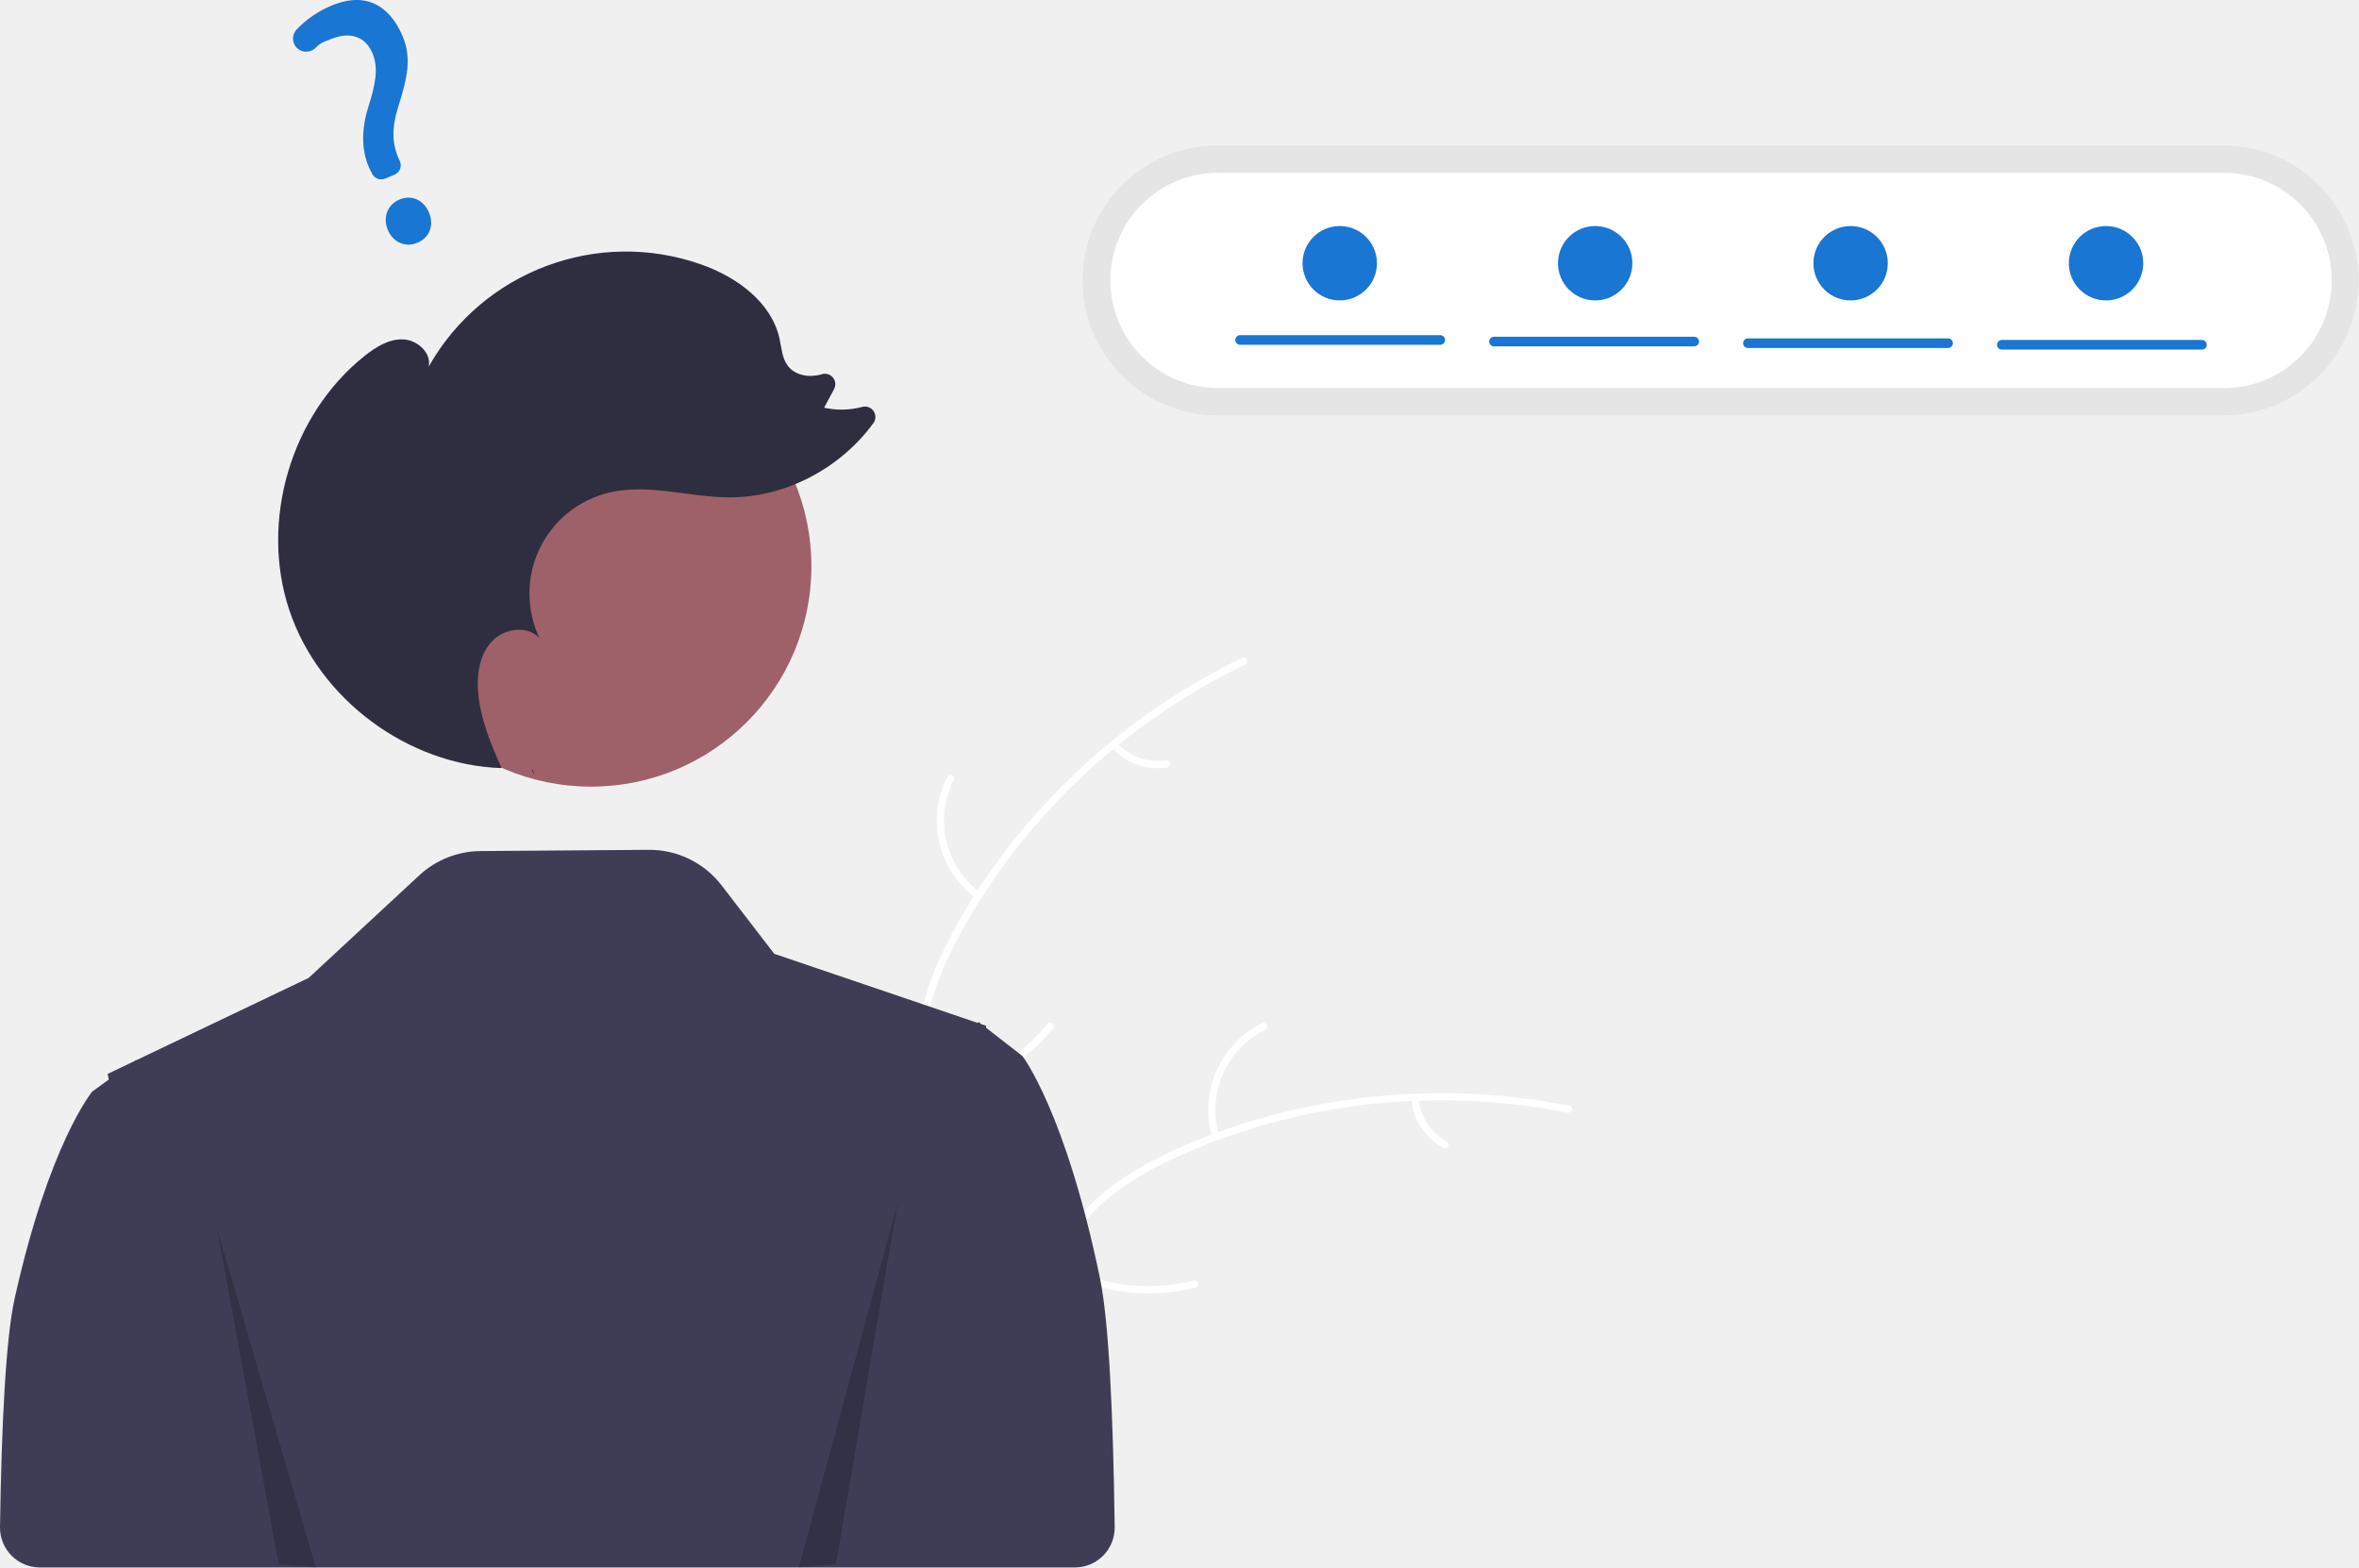
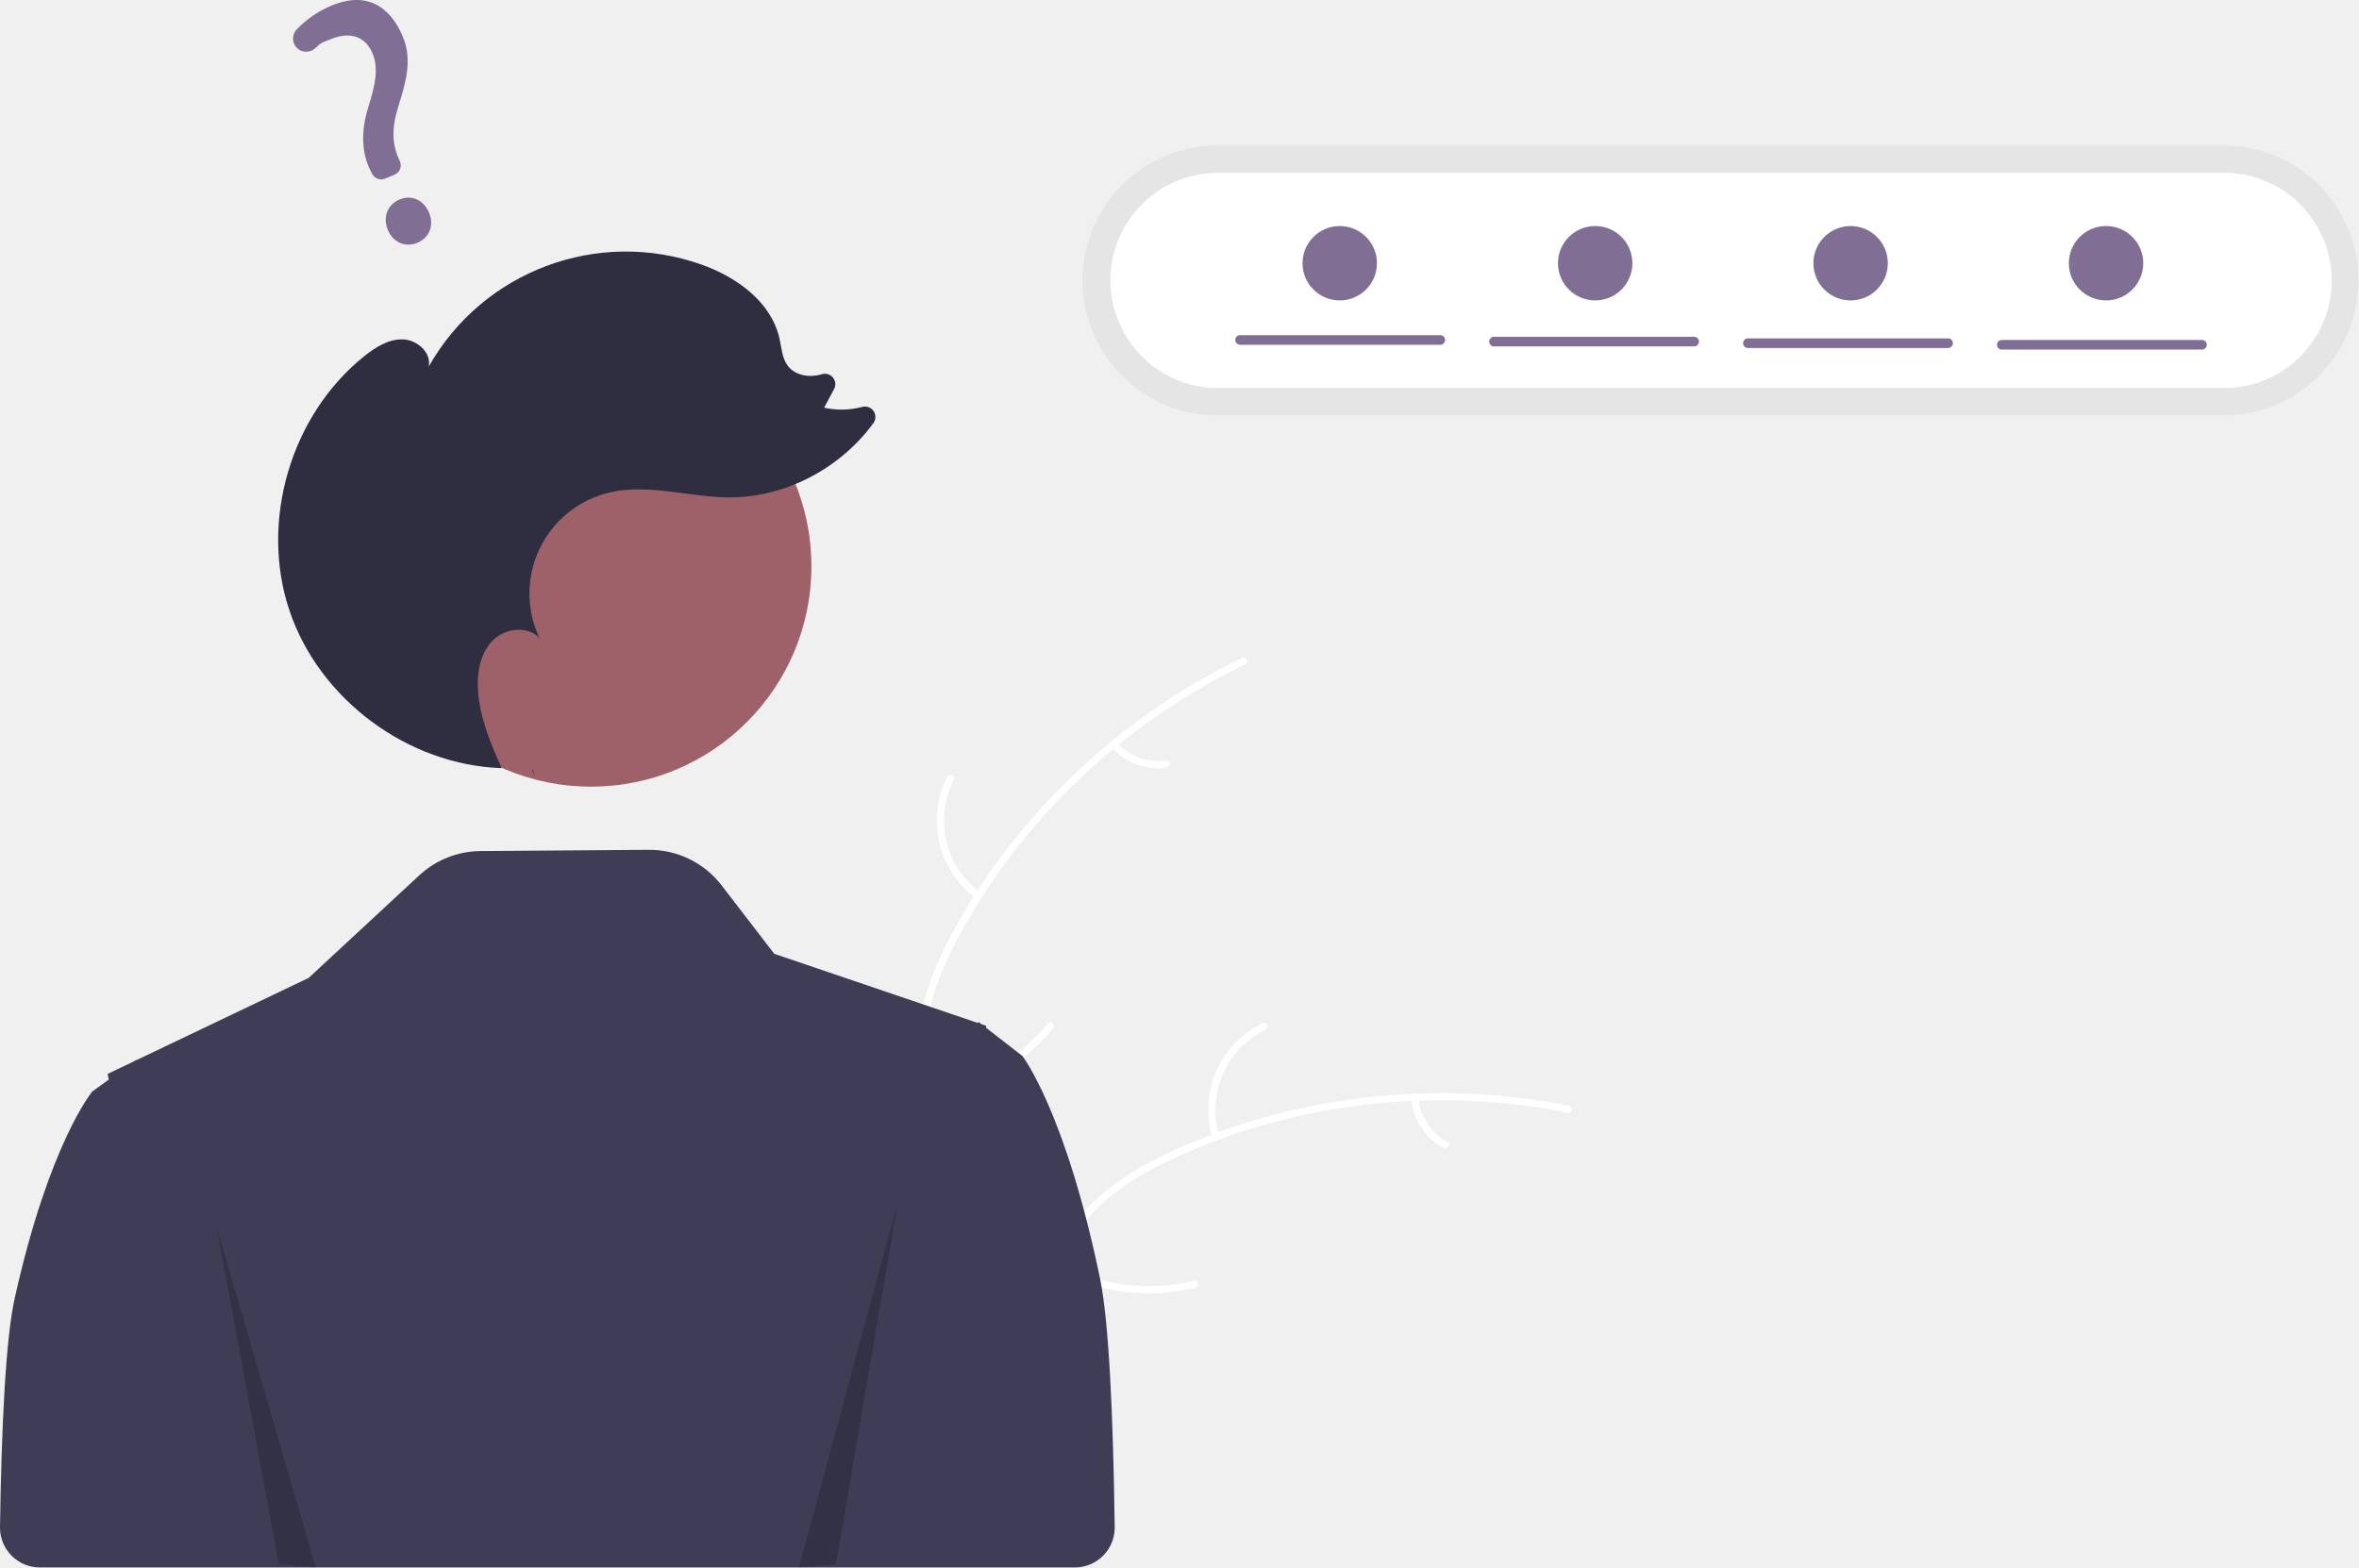
<svg xmlns="http://www.w3.org/2000/svg" data-name="Layer 1" width="951.235" height="632.162" viewBox="0 0 951.235 632.162">
  <path d="M465.591,496.884c32.599-57.345,94.782-101.377,160.608-97.135a303.919,303.919,0,0,0-79.931,192.744c-1.081,27.644.595,58.502-17.759,79.201-11.42,12.88-28.877,19.117-46.04,20.426-17.164,1.308-34.324-1.793-51.259-4.881l-4.108,1.261C425.537,622.556,432.992,554.23,465.591,496.884Z" transform="translate(-124.3823 -133.0693)" fill="#f0f0f0" />
  <path d="M626.297,401.13C577.62,424.563,536.113,463.7,510.633,511.429c-5.509,10.319-10.199,21.266-12.244,32.841-2.047,11.58-.617,22.603,3.338,33.602,3.616,10.055,8.479,19.921,9.588,30.68,1.169,11.34-3.004,21.944-10.515,30.359-9.19,10.296-21.531,16.677-33.817,22.497-13.641,6.462-27.912,12.958-37.573,25.019-1.171,1.461-3.37-.441-2.201-1.9,16.809-20.983,45.583-24.928,65.536-41.831,9.31-7.887,16.3-18.628,15.859-31.214-.386-11.005-5.392-21.184-9.141-31.333-3.937-10.657-5.9-21.372-4.488-32.734,1.444-11.622,5.716-22.776,10.937-33.191,11.774-23.488,27.887-45.051,46.345-63.691a264.375,264.375,0,0,1,73.099-52.155c1.681-.809,2.612,1.947.942,2.751Z" transform="translate(-124.3823 -133.0693)" fill="#fff" />
  <path d="M518.097,495.478a38.974,38.974,0,0,1-11.761-49.077c.851-1.666,3.48-.421,2.627,1.247a36.089,36.089,0,0,0,11.033,45.63c1.515,1.097-.393,3.291-1.9,2.201Z" transform="translate(-124.3823 -133.0693)" fill="#fff" />
  <path d="M499.222,573.016A75.118,75.118,0,0,0,546.783,545.906c1.176-1.457,3.375.444,2.201,1.9A78.134,78.134,0,0,1,499.435,575.915c-1.855.266-2.058-2.635-.213-2.899Z" transform="translate(-124.3823 -133.0693)" fill="#fff" />
  <path d="M574.907,432.685a22.061,22.061,0,0,0,19.718,7.03c1.851-.289,2.052,2.612.213,2.899a24.721,24.721,0,0,1-21.83-7.728,1.502,1.502,0,0,1-.151-2.05,1.461,1.461,0,0,1,2.05-.151Z" transform="translate(-124.3823 -133.0693)" fill="#fff" />
  <path d="M757.173,580.652c-1.151.213-2.302.427-3.463.662a290.53,290.53,0,0,0-45.425,12.557c-1.149.4-2.308.823-3.443,1.255a306.284,306.284,0,0,0-96.329,58.622,297.44,297.44,0,0,0-31.2,32.695c-13.196,16.123-26.221,34.654-43.465,45.166a51.028,51.028,0,0,1-5.552,3.01l-99.338-41.204c-.179-.207-.368-.392-.548-.599l-4.041-1.464c.451-.636.932-1.287,1.383-1.923.26-.37.542-.731.802-1.102.18-.244.362-.488.511-.718.06-.081.121-.162.171-.221.149-.23.311-.429.451-.636q4.02-5.465,8.13-10.892c.009-.023.009-.023.041-.036,20.951-27.516,44.382-53.525,71.017-75.151.802-.65,1.611-1.324,2.458-1.955a283.824,283.824,0,0,1,38.364-25.951,250.912,250.912,0,0,1,22.758-11.253A208.652,208.652,0,0,1,633.669,545.389c43.431-4.033,87.669,5.869,120.98,33.154C755.5,579.241,756.331,579.931,757.173,580.652Z" transform="translate(-124.3823 -133.0693)" fill="#f0f0f0" />
  <path d="M756.427,581.82c-52.975-10.597-109.678-4.339-158.759,18.43-10.611,4.923-20.947,10.84-29.549,18.85-8.606,8.014-14.101,17.676-17.565,28.839-3.167,10.205-5.224,21.011-10.816,30.269-5.895,9.758-15.61,15.712-26.674,17.909-13.537,2.688-27.232.352-40.545-2.397-14.782-3.053-30.088-6.459-45.063-2.646-1.814.462-2.425-2.381-.613-2.842,26.055-6.634,51.404,7.541,77.512,6.058,12.183-.692,24.23-5.06,31.455-15.374,6.318-9.019,8.449-20.16,11.566-30.521,3.273-10.879,8.157-20.616,16.124-28.838,8.151-8.41,18.277-14.744,28.715-19.916,23.542-11.665,49.39-19.181,75.35-22.951a264.375,264.375,0,0,1,89.766,2.367c1.83.366.913,3.127-.905,2.763Z" transform="translate(-124.3823 -133.0693)" fill="#fff" />
  <path d="M613.231,592.008a38.974,38.974,0,0,1,20.158-46.266c1.682-.817,3.032,1.759,1.347,2.577a36.089,36.089,0,0,0-18.663,43.076c.549,1.788-2.296,2.391-2.842.613Z" transform="translate(-124.3823 -133.0693)" fill="#fff" />
  <path d="M551.478,642.554a75.118,75.118,0,0,0,54.296,6.99c1.816-.456,2.427,2.387.613,2.842a78.135,78.135,0,0,1-56.485-7.388c-1.641-.905-.057-3.343,1.576-2.443Z" transform="translate(-124.3823 -133.0693)" fill="#fff" />
  <path d="M696.396,576.075a22.061,22.061,0,0,0,11.511,17.484c1.652.884.066,3.321-1.576,2.443a24.721,24.721,0,0,1-12.777-19.314,1.502,1.502,0,0,1,1.114-1.728,1.461,1.461,0,0,1,1.728,1.114Z" transform="translate(-124.3823 -133.0693)" fill="#fff" />
  <path d="M567.941,648.631c-13.912-67.267-31.302-89.694-31.302-89.694l-6.643-5.152-7.989-6.206.039-.798-1.895-.644-.445-.346-.729-.56-.117.126-.248.256-36.152-12.289-45.865-15.579L415.355,490.14a36.734,36.734,0,0,0-29.387-14.334l-67.829.502a36.734,36.734,0,0,0-24.71,9.801l-44.583,41.354-69.469,33.178-.117-.117-.729.521-10.734,5.132.443,2.306-6.643,4.794s-17.39,20.868-31.302,83.459c-3.539,15.926-5.281,50.09-5.91,92.188a16.069,16.069,0,0,0,16.062,16.307H511.494v-0H557.806a16.072,16.072,0,0,0,16.063-16.291C573.254,703.131,571.513,665.902,567.941,648.631Z" transform="translate(-124.3823 -133.0693)" fill="#3f3d56" />
  <path d="M615.548,191.732a54.431,54.431,0,1,0,0,108.861H1021.187a54.431,54.431,0,0,0,0-108.861Z" transform="translate(-124.3823 -133.0693)" fill="#e5e5e5" />
  <path d="M615.548,202.747a43.415,43.415,0,1,0,0,86.83H1021.187a43.415,43.415,0,0,0,0-86.83Z" transform="translate(-124.3823 -133.0693)" fill="#fff" />
  <circle id="e096411a-cdc3-4e6d-bbd4-4630e1fee17e" data-name="ab6171fa-7d69-4734-b81c-8dff60f9761b" cx="238.323" cy="228.392" r="88.863" fill="#9e616a" />
  <path d="M339.972,445.973q-.569-1.254-1.136-2.516c.146.005.29.026.435.029Z" transform="translate(-124.3823 -133.0693)" fill="#2f2e41" />
  <path d="M271.371,276.64c4.494-3.585,9.747-6.884,15.494-6.699,5.746.185,11.573,5.375,10.383,11a91.318,91.318,0,0,1,109.895-41.208c14.282,5.039,28.287,15.119,31.568,29.904.842,3.795,1.023,7.957,3.393,11.039,2.988,3.886,8.705,4.765,13.412,3.398q.071-.021.141-.042a4.199,4.199,0,0,1,5.073,5.927l-4.041,7.537a32.383,32.383,0,0,0,15.428-.328,4.195,4.195,0,0,1,4.455,6.528c-13.325,18.294-35.586,30.108-58.303,29.969-16.146-.098-32.458-5.663-48.172-1.95a41.844,41.844,0,0,0-28.144,58.74c-4.827-5.28-14.159-4.03-19.097,1.147-4.938,5.177-6.216,12.904-5.719,20.041.761,10.916,5.038,21.201,9.546,31.212-37.801-1.19-73.555-27.707-85.59-63.572C229.008,343.267,241.674,300.33,271.371,276.64Z" transform="translate(-124.3823 -133.0693)" fill="#2f2e41" />
  <polygon points="87.464 495.253 112.388 630.86 127.343 632.162 87.464 495.253" opacity="0.2" />
  <polygon points="362.007 485.026 337.083 630.762 322.128 632.162 362.007 485.026" opacity="0.2" />
-   <path d="M292.629,231.001c-4.779,1.995-9.765-.191-11.857-5.2-2.123-5.085-.14-10.246,4.715-12.274,4.856-2.028,9.754.165,11.911,5.331C299.524,223.948,297.563,228.941,292.629,231.001Zm-9.154-27.482-3.8,1.587a4.099,4.099,0,0,1-5.206-1.909l-.188-.368c-4.088-7.373-4.557-16.335-1.384-26.621,2.939-9.227,4.16-15.717,1.705-21.596-2.838-6.797-8.899-8.927-16.628-5.842-2.998,1.252-3.952,1.232-6.311,3.572a5.416,5.416,0,0,1-3.921,1.593,5.235,5.235,0,0,1-3.747-1.643,5.348,5.348,0,0,1-.037-7.297,41.535,41.535,0,0,1,14.046-9.644c16.606-6.934,24.966,3.303,28.792,12.465,3.742,8.961,1.637,17.275-1.745,28.043-2.834,8.948-2.669,15.578.55,22.17a4.081,4.081,0,0,1-2.126,5.491Z" transform="translate(-124.3823 -133.0693)" fill="#1976D2" />
-   <path d="M705.149,272.122h-80.707a1.944,1.944,0,1,1,0-3.888h80.707a1.944,1.944,0,0,1,0,3.888Z" transform="translate(-124.3823 -133.0693)" fill="#1976D2" />
-   <path d="M807.53,272.77h-80.707a1.944,1.944,0,1,1,0-3.888h80.707a1.944,1.944,0,1,1,0,3.888Z" transform="translate(-124.3823 -133.0693)" fill="#1976D2" />
-   <path d="M909.912,273.418H829.205a1.944,1.944,0,0,1,0-3.888h80.707a1.944,1.944,0,1,1,0,3.888Z" transform="translate(-124.3823 -133.0693)" fill="#1976D2" />
-   <path d="M1012.294,274.066h-80.707a1.944,1.944,0,0,1,0-3.888h80.707a1.944,1.944,0,0,1,0,3.888Z" transform="translate(-124.3823 -133.0693)" fill="#1976D2" />
-   <circle cx="540.235" cy="106.162" r="15" fill="#1976D2" />
-   <circle cx="643.235" cy="106.162" r="15" fill="#1976D2" />
-   <circle cx="746.235" cy="106.162" r="15" fill="#1976D2" />
-   <circle cx="849.235" cy="106.162" r="15" fill="#1976D2" />
+   <path d="M292.629,231.001c-4.779,1.995-9.765-.191-11.857-5.2-2.123-5.085-.14-10.246,4.715-12.274,4.856-2.028,9.754.165,11.911,5.331C299.524,223.948,297.563,228.941,292.629,231.001Zm-9.154-27.482-3.8,1.587a4.099,4.099,0,0,1-5.206-1.909l-.188-.368c-4.088-7.373-4.557-16.335-1.384-26.621,2.939-9.227,4.16-15.717,1.705-21.596-2.838-6.797-8.899-8.927-16.628-5.842-2.998,1.252-3.952,1.232-6.311,3.572a5.416,5.416,0,0,1-3.921,1.593,5.235,5.235,0,0,1-3.747-1.643,5.348,5.348,0,0,1-.037-7.297,41.535,41.535,0,0,1,14.046-9.644c16.606-6.934,24.966,3.303,28.792,12.465,3.742,8.961,1.637,17.275-1.745,28.043-2.834,8.948-2.669,15.578.55,22.17a4.081,4.081,0,0,1-2.126,5.491Z" transform="translate(-124.3823 -133.0693)" fill="#816E94" />
+   <path d="M705.149,272.122h-80.707a1.944,1.944,0,1,1,0-3.888h80.707a1.944,1.944,0,0,1,0,3.888Z" transform="translate(-124.3823 -133.0693)" fill="#816E94" />
+   <path d="M807.53,272.77h-80.707a1.944,1.944,0,1,1,0-3.888h80.707a1.944,1.944,0,1,1,0,3.888Z" transform="translate(-124.3823 -133.0693)" fill="#816E94" />
+   <path d="M909.912,273.418H829.205a1.944,1.944,0,0,1,0-3.888h80.707a1.944,1.944,0,1,1,0,3.888Z" transform="translate(-124.3823 -133.0693)" fill="#816E94" />
+   <path d="M1012.294,274.066h-80.707a1.944,1.944,0,0,1,0-3.888h80.707a1.944,1.944,0,0,1,0,3.888Z" transform="translate(-124.3823 -133.0693)" fill="#816E94" />
+   <circle cx="540.235" cy="106.162" r="15" fill="#816E94" />
+   <circle cx="643.235" cy="106.162" r="15" fill="#816E94" />
+   <circle cx="746.235" cy="106.162" r="15" fill="#816E94" />
+   <circle cx="849.235" cy="106.162" r="15" fill="#816E94" />
</svg>
